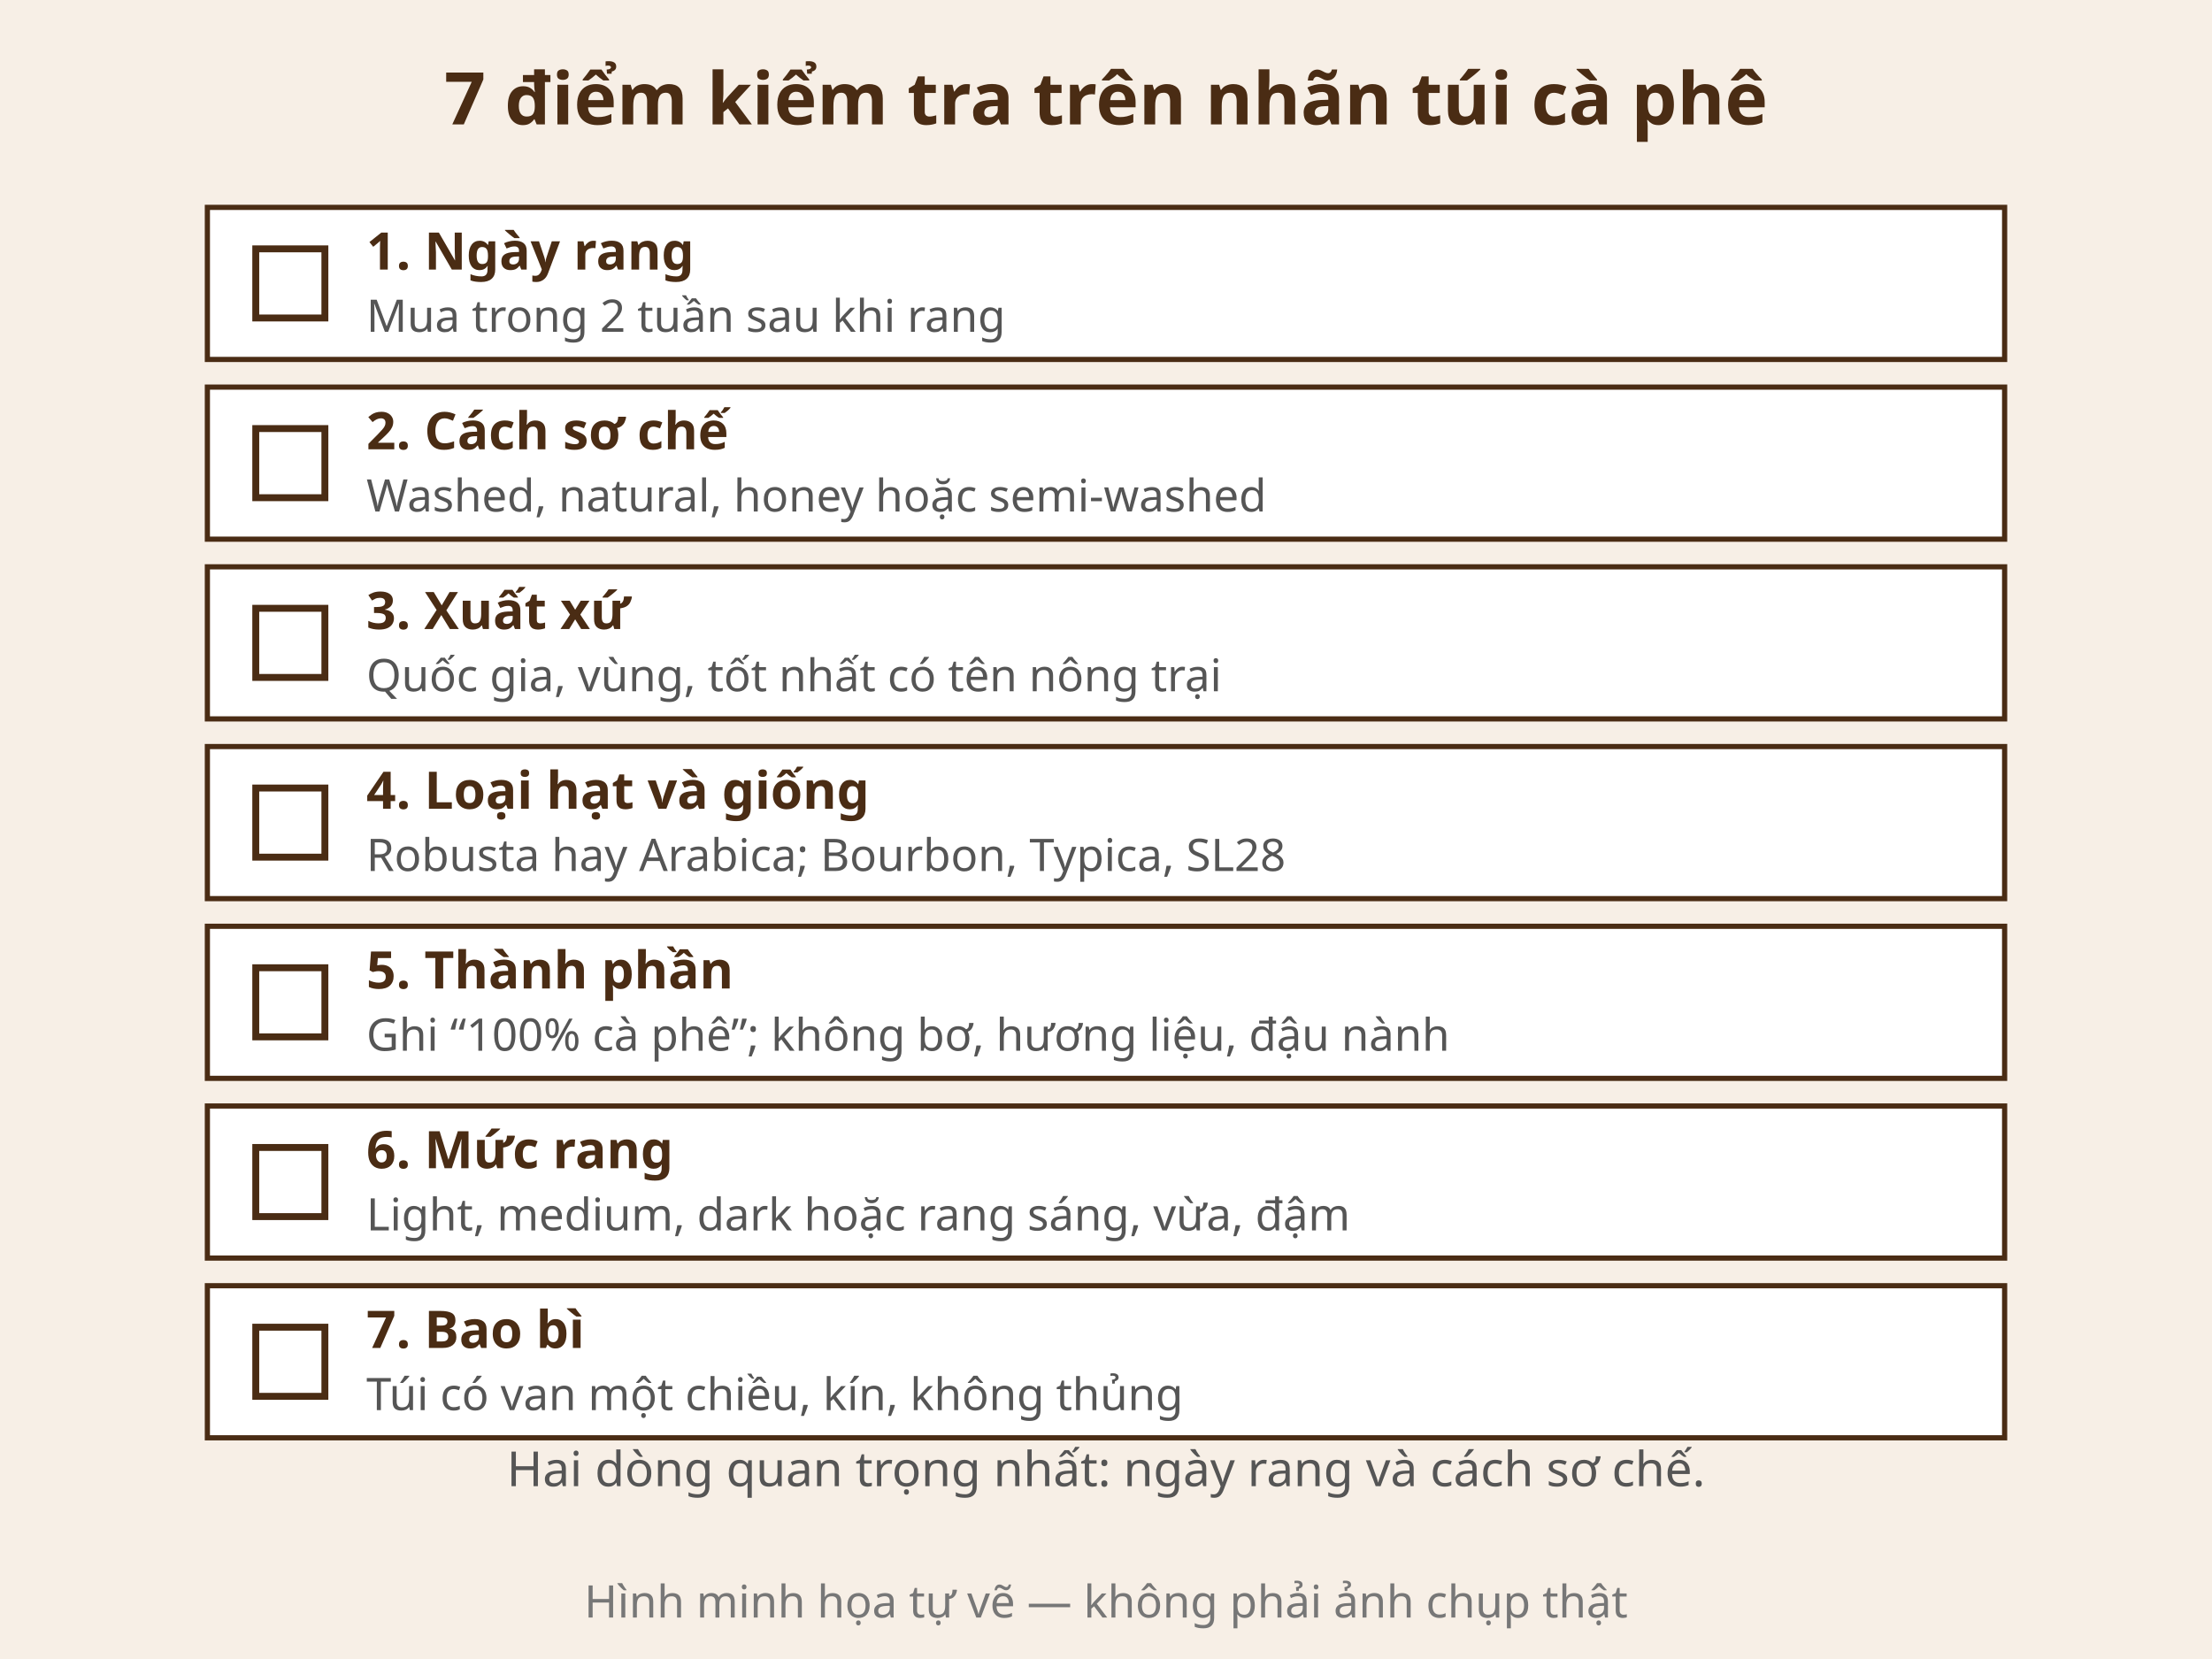
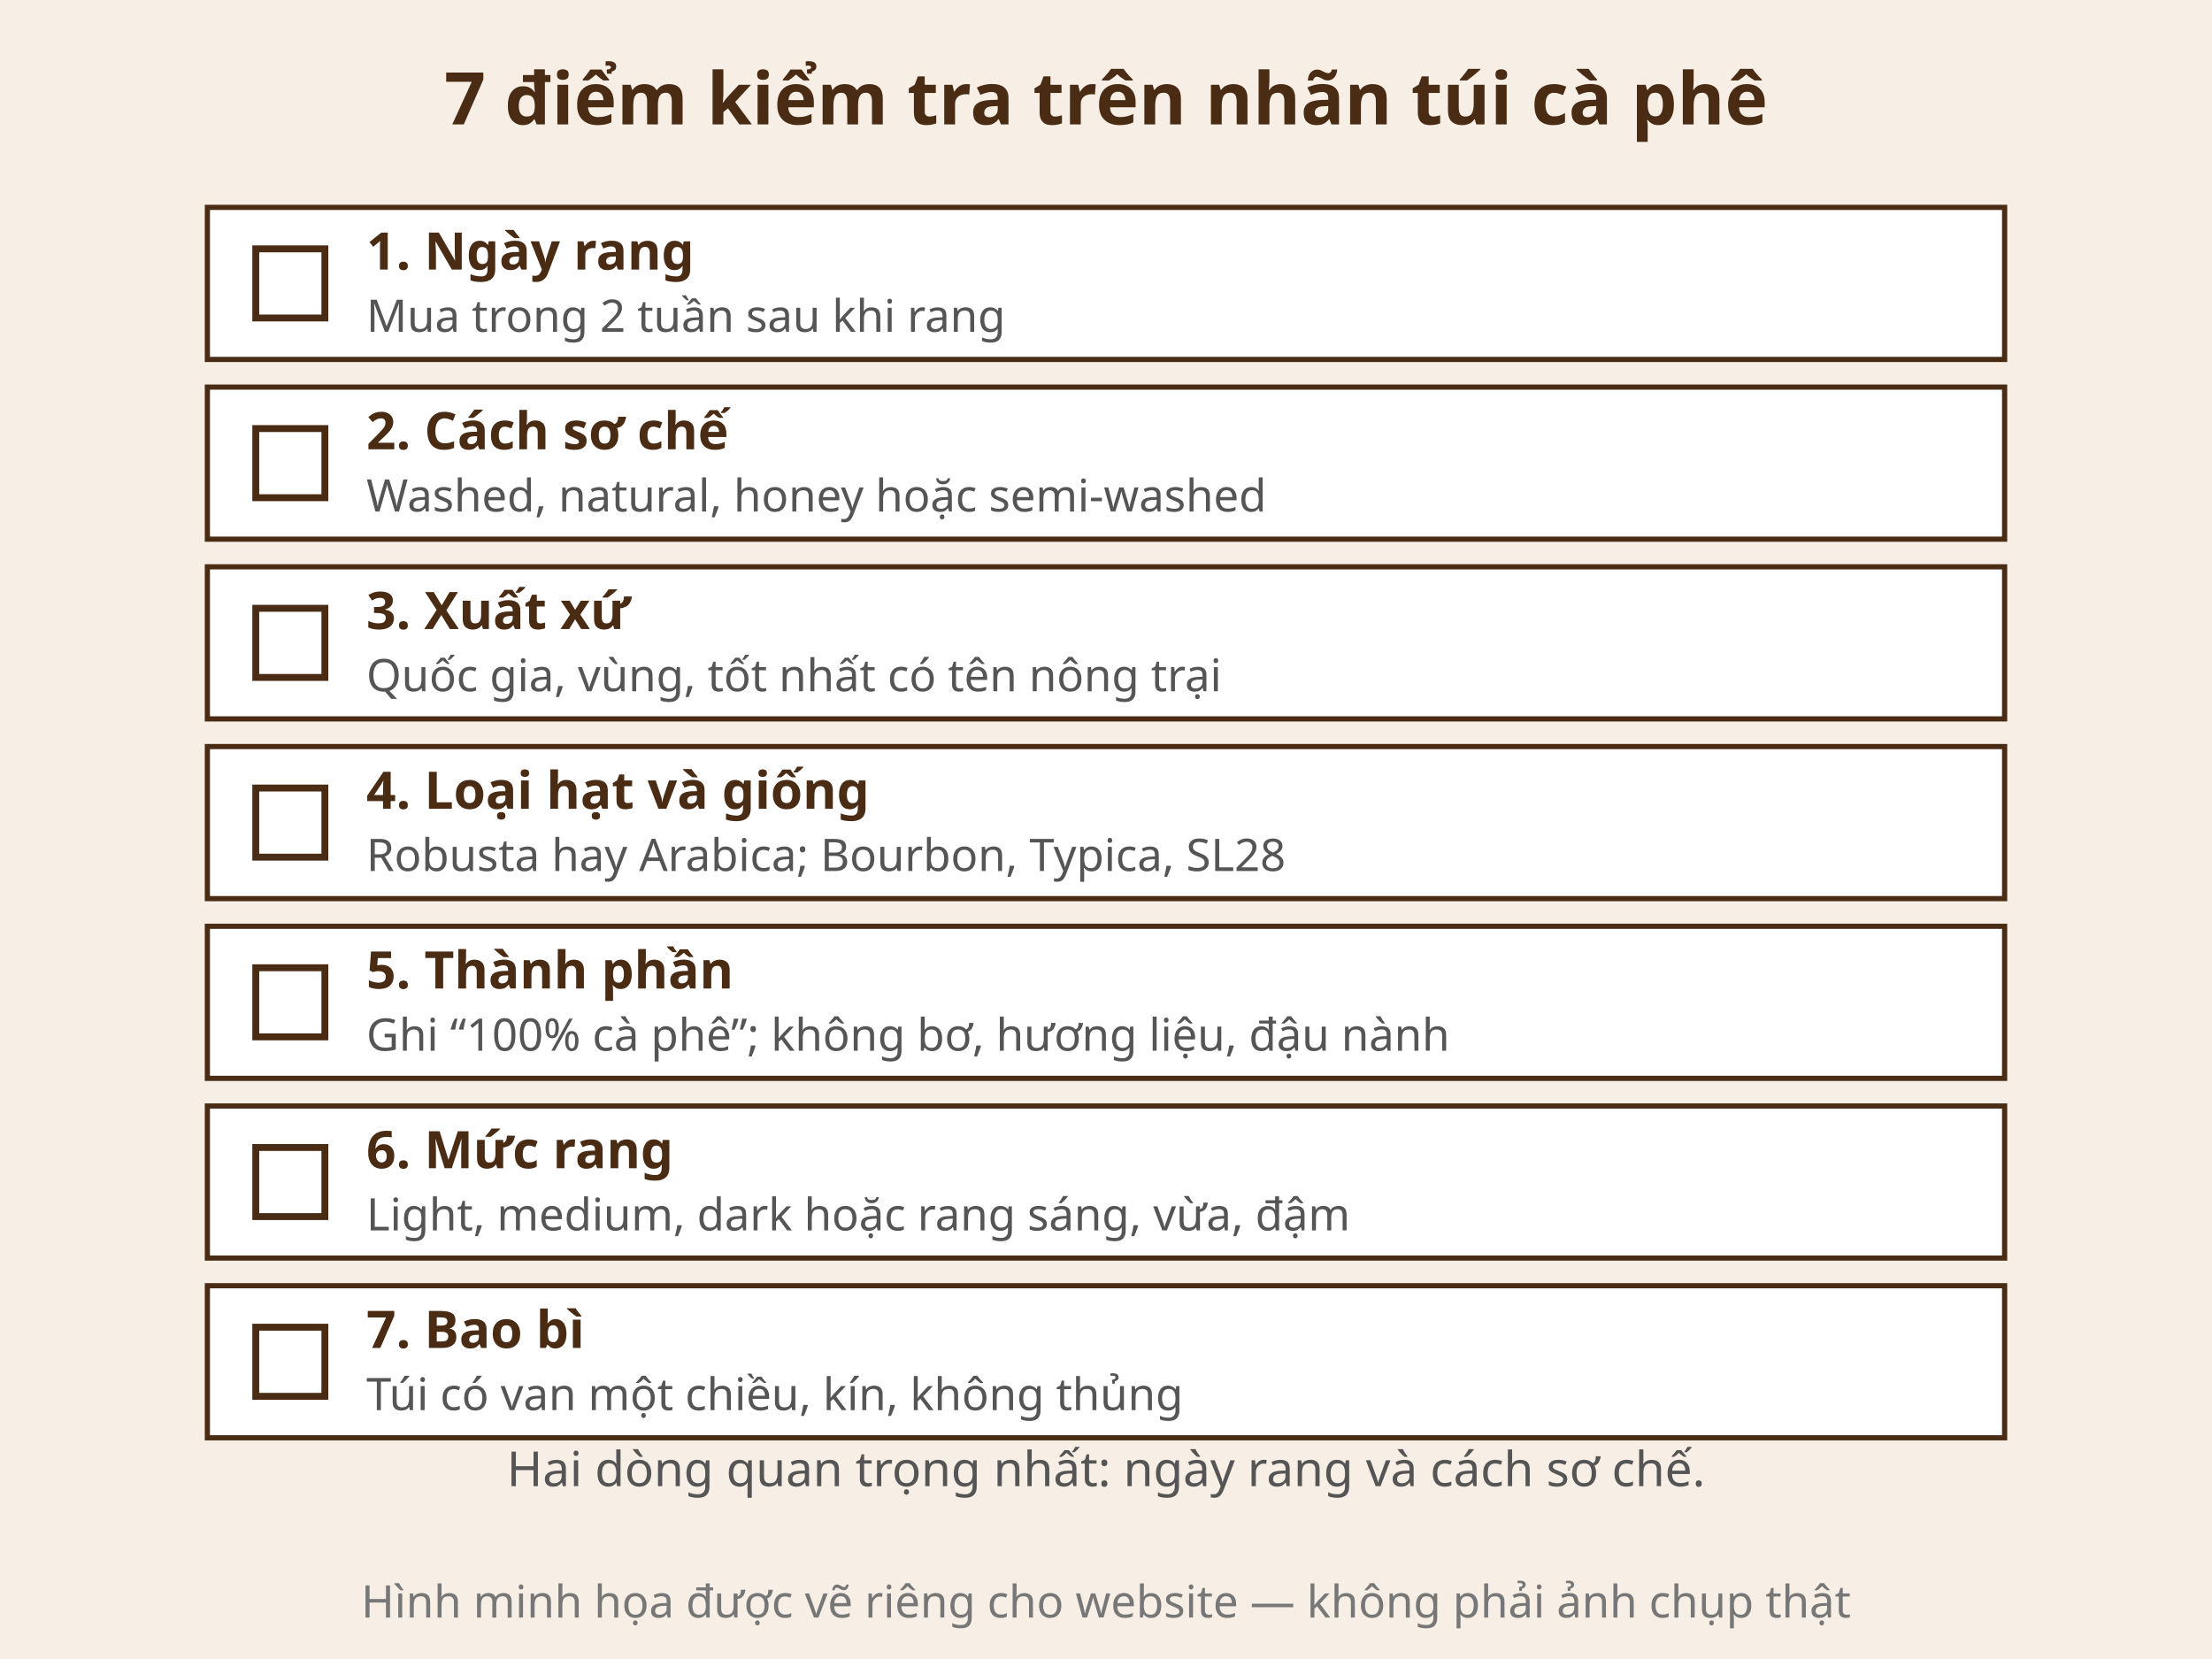
<svg xmlns="http://www.w3.org/2000/svg" width="640" height="480" viewBox="0 0 640 480" role="img" aria-labelledby="t d">
  <rect width="640" height="480" fill="#f7efe6" />
  <text x="320" y="36" text-anchor="middle" font-family="sans-serif" font-size="21" fill="#4a2c14" font-weight="bold">7 điểm kiểm tra trên nhãn túi cà phê</text>
  <rect x="60" y="60" width="520" height="44" fill="#ffffff" stroke="#4a2c14" stroke-width="1.5" rx="0" />
  <rect x="74" y="72" width="20" height="20" fill="#ffffff" stroke="#4a2c14" stroke-width="2" rx="0" />
  <text x="106" y="78" text-anchor="start" font-family="sans-serif" font-size="15" fill="#4a2c14" font-weight="bold">1. Ngày rang</text>
  <text x="106" y="96" text-anchor="start" font-family="sans-serif" font-size="13" fill="#555">Mua trong 2 tuần sau khi rang</text>
  <rect x="60" y="112" width="520" height="44" fill="#ffffff" stroke="#4a2c14" stroke-width="1.5" rx="0" />
  <rect x="74" y="124" width="20" height="20" fill="#ffffff" stroke="#4a2c14" stroke-width="2" rx="0" />
  <text x="106" y="130" text-anchor="start" font-family="sans-serif" font-size="15" fill="#4a2c14" font-weight="bold">2. Cách sơ chế</text>
  <text x="106" y="148" text-anchor="start" font-family="sans-serif" font-size="13" fill="#555">Washed, natural, honey hoặc semi-washed</text>
  <rect x="60" y="164" width="520" height="44" fill="#ffffff" stroke="#4a2c14" stroke-width="1.5" rx="0" />
  <rect x="74" y="176" width="20" height="20" fill="#ffffff" stroke="#4a2c14" stroke-width="2" rx="0" />
  <text x="106" y="182" text-anchor="start" font-family="sans-serif" font-size="15" fill="#4a2c14" font-weight="bold">3. Xuất xứ</text>
  <text x="106" y="200" text-anchor="start" font-family="sans-serif" font-size="13" fill="#555">Quốc gia, vùng, tốt nhất có tên nông trại</text>
  <rect x="60" y="216" width="520" height="44" fill="#ffffff" stroke="#4a2c14" stroke-width="1.5" rx="0" />
  <rect x="74" y="228" width="20" height="20" fill="#ffffff" stroke="#4a2c14" stroke-width="2" rx="0" />
  <text x="106" y="234" text-anchor="start" font-family="sans-serif" font-size="15" fill="#4a2c14" font-weight="bold">4. Loại hạt và giống</text>
  <text x="106" y="252" text-anchor="start" font-family="sans-serif" font-size="13" fill="#555">Robusta hay Arabica; Bourbon, Typica, SL28</text>
  <rect x="60" y="268" width="520" height="44" fill="#ffffff" stroke="#4a2c14" stroke-width="1.5" rx="0" />
  <rect x="74" y="280" width="20" height="20" fill="#ffffff" stroke="#4a2c14" stroke-width="2" rx="0" />
  <text x="106" y="286" text-anchor="start" font-family="sans-serif" font-size="15" fill="#4a2c14" font-weight="bold">5. Thành phần</text>
  <text x="106" y="304" text-anchor="start" font-family="sans-serif" font-size="13" fill="#555">Ghi “100% cà phê”; không bơ, hương liệu, đậu nành</text>
  <rect x="60" y="320" width="520" height="44" fill="#ffffff" stroke="#4a2c14" stroke-width="1.5" rx="0" />
  <rect x="74" y="332" width="20" height="20" fill="#ffffff" stroke="#4a2c14" stroke-width="2" rx="0" />
  <text x="106" y="338" text-anchor="start" font-family="sans-serif" font-size="15" fill="#4a2c14" font-weight="bold">6. Mức rang</text>
  <text x="106" y="356" text-anchor="start" font-family="sans-serif" font-size="13" fill="#555">Light, medium, dark hoặc rang sáng, vừa, đậm</text>
  <rect x="60" y="372" width="520" height="44" fill="#ffffff" stroke="#4a2c14" stroke-width="1.5" rx="0" />
  <rect x="74" y="384" width="20" height="20" fill="#ffffff" stroke="#4a2c14" stroke-width="2" rx="0" />
  <text x="106" y="390" text-anchor="start" font-family="sans-serif" font-size="15" fill="#4a2c14" font-weight="bold">7. Bao bì</text>
  <text x="106" y="408" text-anchor="start" font-family="sans-serif" font-size="13" fill="#555">Túi có van một chiều, kín, không thủng</text>
  <text x="320" y="430" text-anchor="middle" font-family="sans-serif" font-size="14" fill="#555">Hai dòng quan trọng nhất: ngày rang và cách sơ chế.</text>
-   <text x="320" y="468" text-anchor="middle" font-family="sans-serif" font-size="13" fill="#777">Hình minh họa tự vẽ — không phải ảnh chụp thật</text>
+   <text x="320" y="468" text-anchor="middle" font-family="sans-serif" font-size="13" fill="#777">Hình minh họa được vẽ riêng cho website — không phải ảnh chụp thật</text>
</svg>
